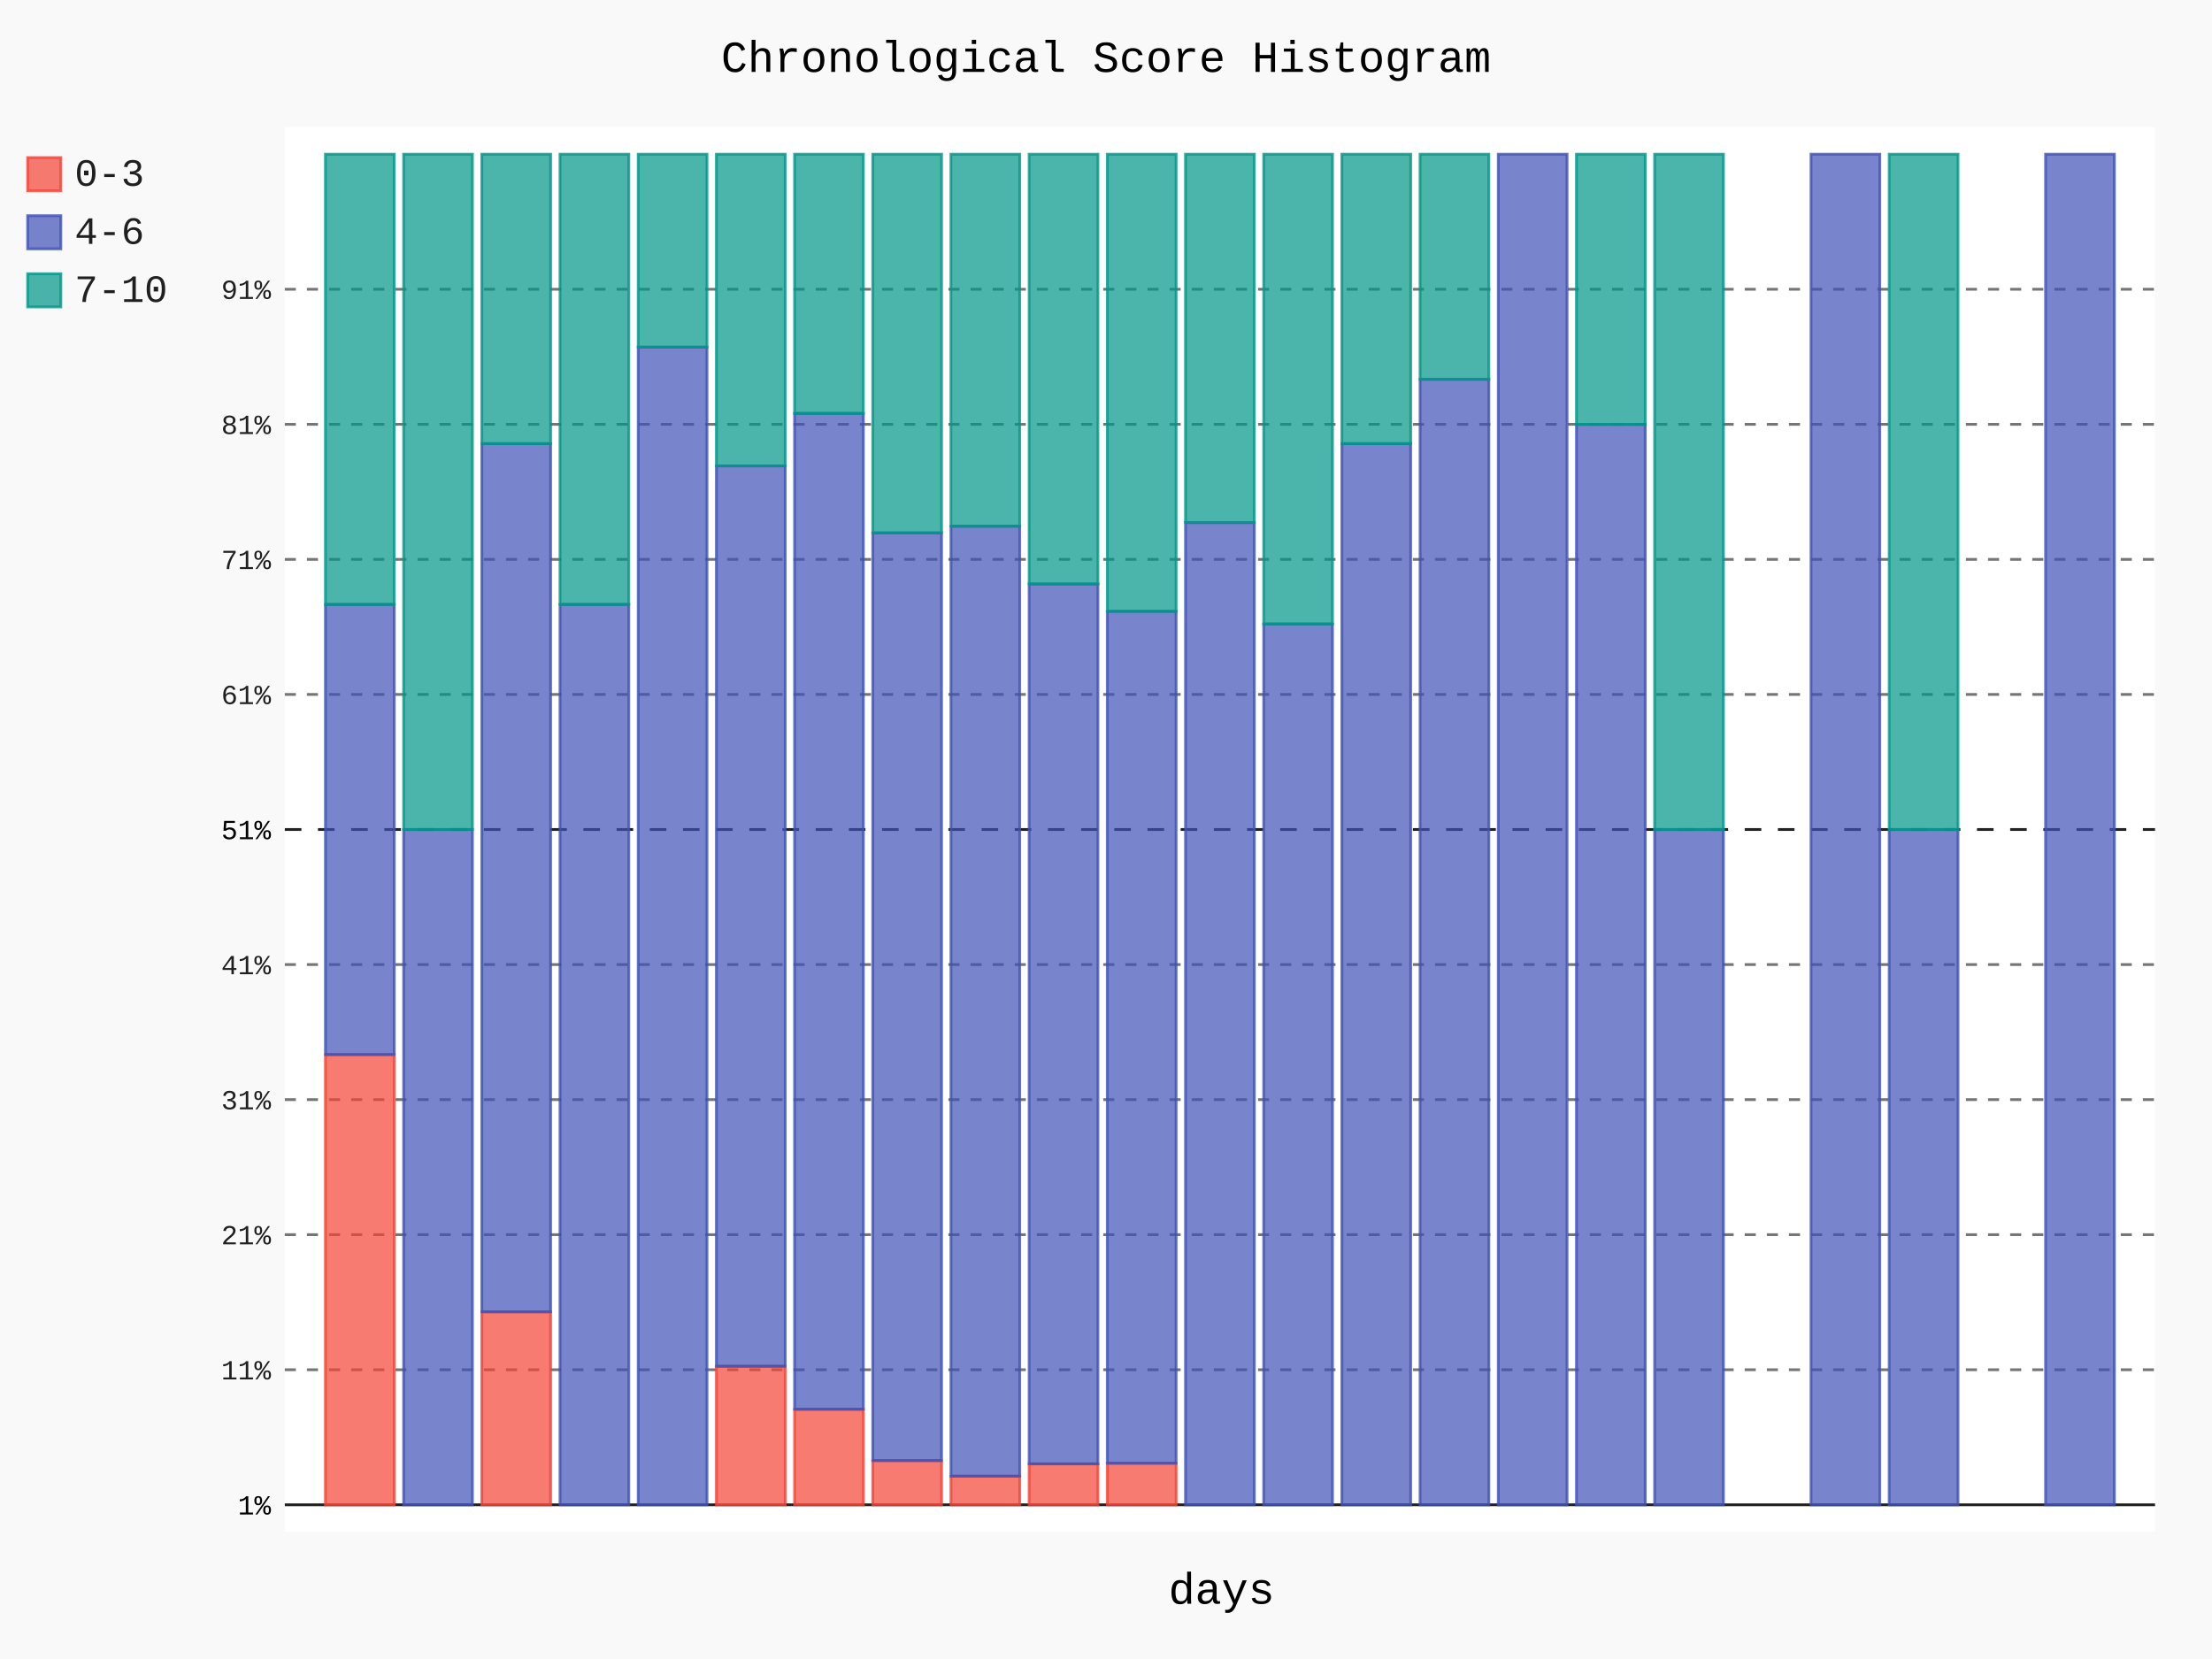
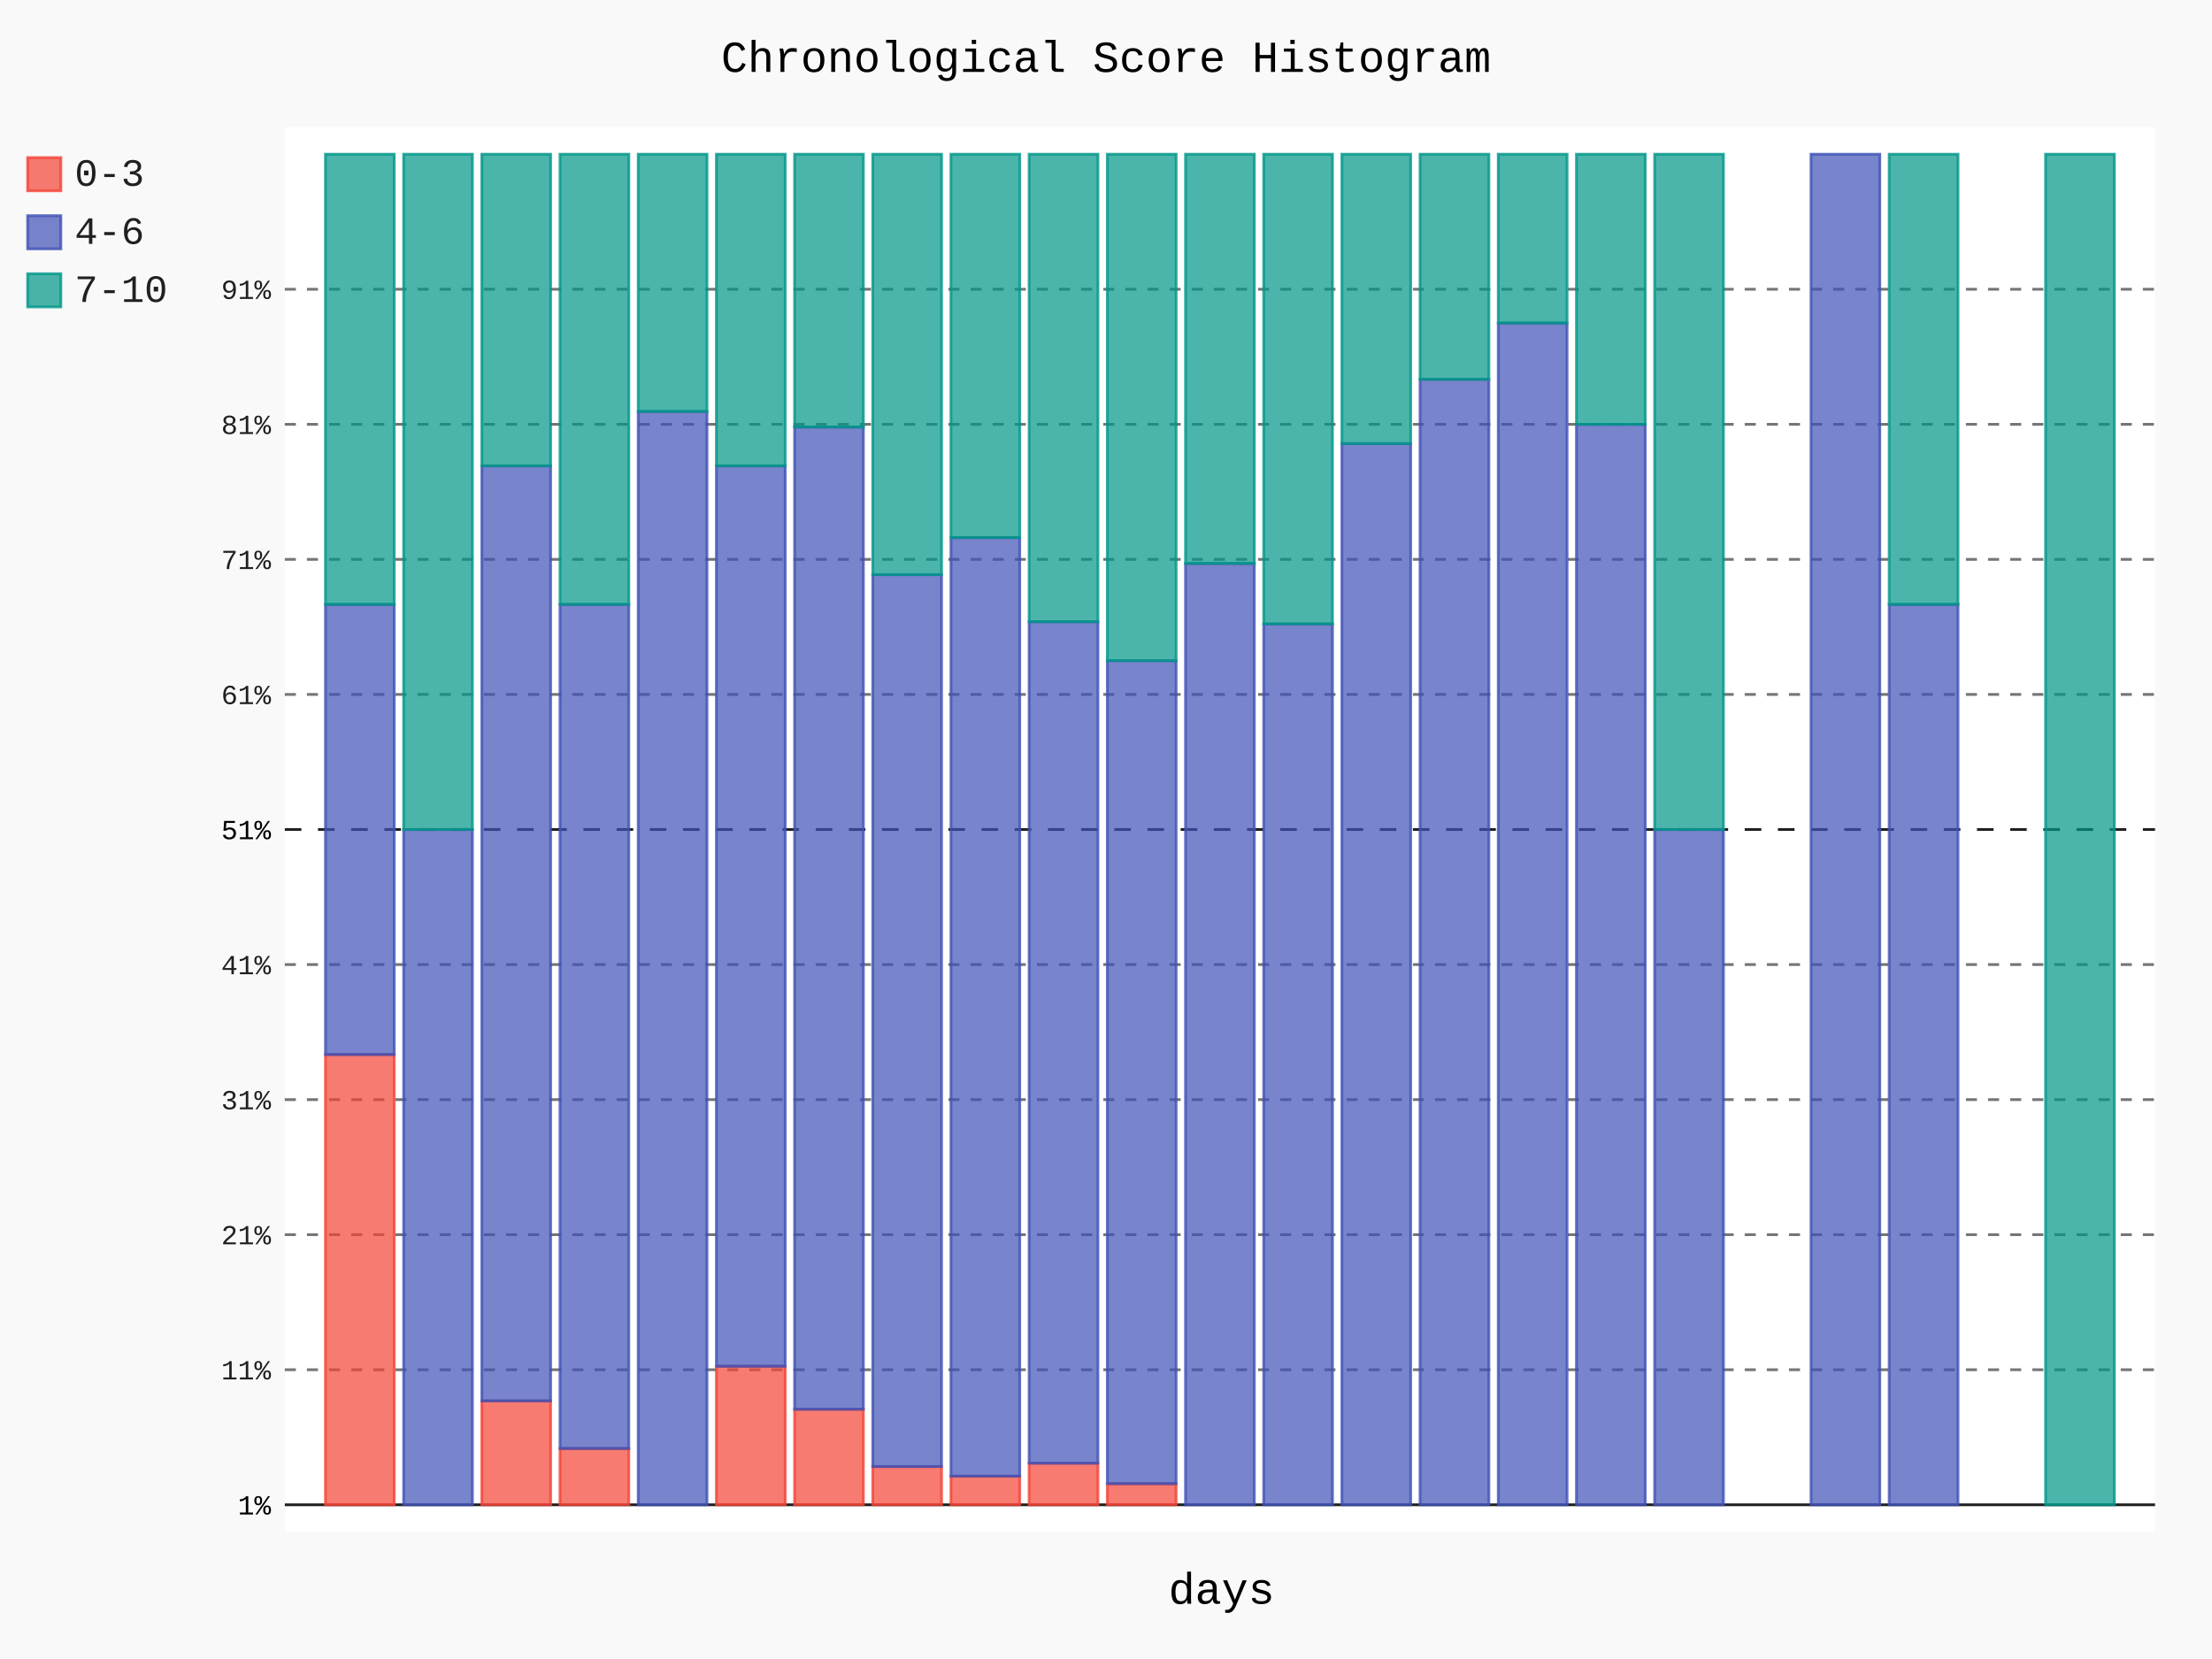
- <svg xmlns="http://www.w3.org/2000/svg" id="chart-a222d7a5-d486-48c3-9cf9-6c59c84529ef" class="pygal-chart" viewBox="0 0 800 600">
+ <svg xmlns="http://www.w3.org/2000/svg" id="chart-4b99d324-3265-4357-85ce-37436d51092c" class="pygal-chart" viewBox="0 0 800 600">
  <defs>
-     <style type="text/css">#chart-a222d7a5-d486-48c3-9cf9-6c59c84529ef{-webkit-user-select:none;-webkit-font-smoothing:antialiased;font-family:Consolas,"Liberation Mono",Menlo,Courier,monospace}#chart-a222d7a5-d486-48c3-9cf9-6c59c84529ef .title{font-family:Consolas,"Liberation Mono",Menlo,Courier,monospace;font-size:16px}#chart-a222d7a5-d486-48c3-9cf9-6c59c84529ef .legends .legend text{font-family:Consolas,"Liberation Mono",Menlo,Courier,monospace;font-size:14px}#chart-a222d7a5-d486-48c3-9cf9-6c59c84529ef .axis text{font-family:Consolas,"Liberation Mono",Menlo,Courier,monospace;font-size:10px}#chart-a222d7a5-d486-48c3-9cf9-6c59c84529ef .axis text.major{font-family:Consolas,"Liberation Mono",Menlo,Courier,monospace;font-size:10px}#chart-a222d7a5-d486-48c3-9cf9-6c59c84529ef .text-overlay text.value{font-family:Consolas,"Liberation Mono",Menlo,Courier,monospace;font-size:16px}#chart-a222d7a5-d486-48c3-9cf9-6c59c84529ef .text-overlay text.label{font-family:Consolas,"Liberation Mono",Menlo,Courier,monospace;font-size:10px}#chart-a222d7a5-d486-48c3-9cf9-6c59c84529ef .tooltip{font-family:Consolas,"Liberation Mono",Menlo,Courier,monospace;font-size:14px}#chart-a222d7a5-d486-48c3-9cf9-6c59c84529ef text.no_data{font-family:Consolas,"Liberation Mono",Menlo,Courier,monospace;font-size:64px}
- #chart-a222d7a5-d486-48c3-9cf9-6c59c84529ef{background-color:rgba(249,249,249,1)}#chart-a222d7a5-d486-48c3-9cf9-6c59c84529ef path,#chart-a222d7a5-d486-48c3-9cf9-6c59c84529ef line,#chart-a222d7a5-d486-48c3-9cf9-6c59c84529ef rect,#chart-a222d7a5-d486-48c3-9cf9-6c59c84529ef circle{-webkit-transition:150ms;-moz-transition:150ms;transition:150ms}#chart-a222d7a5-d486-48c3-9cf9-6c59c84529ef .graph &gt; .background{fill:rgba(249,249,249,1)}#chart-a222d7a5-d486-48c3-9cf9-6c59c84529ef .plot &gt; .background{fill:rgba(255,255,255,1)}#chart-a222d7a5-d486-48c3-9cf9-6c59c84529ef .graph{fill:rgba(0,0,0,.87)}#chart-a222d7a5-d486-48c3-9cf9-6c59c84529ef text.no_data{fill:rgba(0,0,0,1)}#chart-a222d7a5-d486-48c3-9cf9-6c59c84529ef .title{fill:rgba(0,0,0,1)}#chart-a222d7a5-d486-48c3-9cf9-6c59c84529ef .legends .legend text{fill:rgba(0,0,0,.87)}#chart-a222d7a5-d486-48c3-9cf9-6c59c84529ef .legends .legend:hover text{fill:rgba(0,0,0,1)}#chart-a222d7a5-d486-48c3-9cf9-6c59c84529ef .axis .line{stroke:rgba(0,0,0,1)}#chart-a222d7a5-d486-48c3-9cf9-6c59c84529ef .axis .guide.line{stroke:rgba(0,0,0,.54)}#chart-a222d7a5-d486-48c3-9cf9-6c59c84529ef .axis .major.line{stroke:rgba(0,0,0,.87)}#chart-a222d7a5-d486-48c3-9cf9-6c59c84529ef .axis text.major{fill:rgba(0,0,0,1)}#chart-a222d7a5-d486-48c3-9cf9-6c59c84529ef .axis.y .guides:hover .guide.line,#chart-a222d7a5-d486-48c3-9cf9-6c59c84529ef .line-graph .axis.x .guides:hover .guide.line,#chart-a222d7a5-d486-48c3-9cf9-6c59c84529ef .stackedline-graph .axis.x .guides:hover .guide.line,#chart-a222d7a5-d486-48c3-9cf9-6c59c84529ef .xy-graph .axis.x .guides:hover .guide.line{stroke:rgba(0,0,0,1)}#chart-a222d7a5-d486-48c3-9cf9-6c59c84529ef .axis .guides:hover text{fill:rgba(0,0,0,1)}#chart-a222d7a5-d486-48c3-9cf9-6c59c84529ef .reactive{fill-opacity:.7;stroke-opacity:.8}#chart-a222d7a5-d486-48c3-9cf9-6c59c84529ef .ci{stroke:rgba(0,0,0,.87)}#chart-a222d7a5-d486-48c3-9cf9-6c59c84529ef .reactive.active,#chart-a222d7a5-d486-48c3-9cf9-6c59c84529ef .active .reactive{fill-opacity:.8;stroke-opacity:.9;stroke-width:4}#chart-a222d7a5-d486-48c3-9cf9-6c59c84529ef .ci .reactive.active{stroke-width:1.5}#chart-a222d7a5-d486-48c3-9cf9-6c59c84529ef .series text{fill:rgba(0,0,0,1)}#chart-a222d7a5-d486-48c3-9cf9-6c59c84529ef .tooltip rect{fill:rgba(255,255,255,1);stroke:rgba(0,0,0,1);-webkit-transition:opacity 150ms;-moz-transition:opacity 150ms;transition:opacity 150ms}#chart-a222d7a5-d486-48c3-9cf9-6c59c84529ef .tooltip .label{fill:rgba(0,0,0,.87)}#chart-a222d7a5-d486-48c3-9cf9-6c59c84529ef .tooltip .label{fill:rgba(0,0,0,.87)}#chart-a222d7a5-d486-48c3-9cf9-6c59c84529ef .tooltip .legend{font-size:.8em;fill:rgba(0,0,0,.54)}#chart-a222d7a5-d486-48c3-9cf9-6c59c84529ef .tooltip .x_label{font-size:.6em;fill:rgba(0,0,0,1)}#chart-a222d7a5-d486-48c3-9cf9-6c59c84529ef .tooltip .xlink{font-size:.5em;text-decoration:underline}#chart-a222d7a5-d486-48c3-9cf9-6c59c84529ef .tooltip .value{font-size:1.5em}#chart-a222d7a5-d486-48c3-9cf9-6c59c84529ef .bound{font-size:.5em}#chart-a222d7a5-d486-48c3-9cf9-6c59c84529ef .max-value{font-size:.75em;fill:rgba(0,0,0,.54)}#chart-a222d7a5-d486-48c3-9cf9-6c59c84529ef .map-element{fill:rgba(255,255,255,1);stroke:rgba(0,0,0,.54) !important}#chart-a222d7a5-d486-48c3-9cf9-6c59c84529ef .map-element .reactive{fill-opacity:inherit;stroke-opacity:inherit}#chart-a222d7a5-d486-48c3-9cf9-6c59c84529ef .color-0,#chart-a222d7a5-d486-48c3-9cf9-6c59c84529ef .color-0 a:visited{stroke:#F44336;fill:#F44336}#chart-a222d7a5-d486-48c3-9cf9-6c59c84529ef .color-1,#chart-a222d7a5-d486-48c3-9cf9-6c59c84529ef .color-1 a:visited{stroke:#3F51B5;fill:#3F51B5}#chart-a222d7a5-d486-48c3-9cf9-6c59c84529ef .color-2,#chart-a222d7a5-d486-48c3-9cf9-6c59c84529ef .color-2 a:visited{stroke:#009688;fill:#009688}#chart-a222d7a5-d486-48c3-9cf9-6c59c84529ef .text-overlay .color-0 text{fill:black}#chart-a222d7a5-d486-48c3-9cf9-6c59c84529ef .text-overlay .color-1 text{fill:black}#chart-a222d7a5-d486-48c3-9cf9-6c59c84529ef .text-overlay .color-2 text{fill:black}
- #chart-a222d7a5-d486-48c3-9cf9-6c59c84529ef text.no_data{text-anchor:middle}#chart-a222d7a5-d486-48c3-9cf9-6c59c84529ef .guide.line{fill:none}#chart-a222d7a5-d486-48c3-9cf9-6c59c84529ef .centered{text-anchor:middle}#chart-a222d7a5-d486-48c3-9cf9-6c59c84529ef .title{text-anchor:middle}#chart-a222d7a5-d486-48c3-9cf9-6c59c84529ef .legends .legend text{fill-opacity:1}#chart-a222d7a5-d486-48c3-9cf9-6c59c84529ef .axis.x text{text-anchor:middle}#chart-a222d7a5-d486-48c3-9cf9-6c59c84529ef .axis.x:not(.web) text[transform]{text-anchor:start}#chart-a222d7a5-d486-48c3-9cf9-6c59c84529ef .axis.x:not(.web) text[transform].backwards{text-anchor:end}#chart-a222d7a5-d486-48c3-9cf9-6c59c84529ef .axis.y text{text-anchor:end}#chart-a222d7a5-d486-48c3-9cf9-6c59c84529ef .axis.y text[transform].backwards{text-anchor:start}#chart-a222d7a5-d486-48c3-9cf9-6c59c84529ef .axis.y2 text{text-anchor:start}#chart-a222d7a5-d486-48c3-9cf9-6c59c84529ef .axis.y2 text[transform].backwards{text-anchor:end}#chart-a222d7a5-d486-48c3-9cf9-6c59c84529ef .axis .guide.line{stroke-dasharray:4,4}#chart-a222d7a5-d486-48c3-9cf9-6c59c84529ef .axis .major.guide.line{stroke-dasharray:6,6}#chart-a222d7a5-d486-48c3-9cf9-6c59c84529ef .horizontal .axis.y .guide.line,#chart-a222d7a5-d486-48c3-9cf9-6c59c84529ef .horizontal .axis.y2 .guide.line,#chart-a222d7a5-d486-48c3-9cf9-6c59c84529ef .vertical .axis.x .guide.line{opacity:0}#chart-a222d7a5-d486-48c3-9cf9-6c59c84529ef .horizontal .axis.always_show .guide.line,#chart-a222d7a5-d486-48c3-9cf9-6c59c84529ef .vertical .axis.always_show .guide.line{opacity:1 !important}#chart-a222d7a5-d486-48c3-9cf9-6c59c84529ef .axis.y .guides:hover .guide.line,#chart-a222d7a5-d486-48c3-9cf9-6c59c84529ef .axis.y2 .guides:hover .guide.line,#chart-a222d7a5-d486-48c3-9cf9-6c59c84529ef .axis.x .guides:hover .guide.line{opacity:1}#chart-a222d7a5-d486-48c3-9cf9-6c59c84529ef .axis .guides:hover text{opacity:1}#chart-a222d7a5-d486-48c3-9cf9-6c59c84529ef .nofill{fill:none}#chart-a222d7a5-d486-48c3-9cf9-6c59c84529ef .subtle-fill{fill-opacity:.2}#chart-a222d7a5-d486-48c3-9cf9-6c59c84529ef .dot{stroke-width:1px;fill-opacity:1}#chart-a222d7a5-d486-48c3-9cf9-6c59c84529ef .dot.active{stroke-width:5px}#chart-a222d7a5-d486-48c3-9cf9-6c59c84529ef .dot.negative{fill:transparent}#chart-a222d7a5-d486-48c3-9cf9-6c59c84529ef text,#chart-a222d7a5-d486-48c3-9cf9-6c59c84529ef tspan{stroke:none !important}#chart-a222d7a5-d486-48c3-9cf9-6c59c84529ef .series text.active{opacity:1}#chart-a222d7a5-d486-48c3-9cf9-6c59c84529ef .tooltip rect{fill-opacity:.95;stroke-width:.5}#chart-a222d7a5-d486-48c3-9cf9-6c59c84529ef .tooltip text{fill-opacity:1}#chart-a222d7a5-d486-48c3-9cf9-6c59c84529ef .showable{visibility:hidden}#chart-a222d7a5-d486-48c3-9cf9-6c59c84529ef .showable.shown{visibility:visible}#chart-a222d7a5-d486-48c3-9cf9-6c59c84529ef .gauge-background{fill:rgba(229,229,229,1);stroke:none}#chart-a222d7a5-d486-48c3-9cf9-6c59c84529ef .bg-lines{stroke:rgba(249,249,249,1);stroke-width:2px}</style>
+     <style type="text/css">#chart-4b99d324-3265-4357-85ce-37436d51092c{-webkit-user-select:none;-webkit-font-smoothing:antialiased;font-family:Consolas,"Liberation Mono",Menlo,Courier,monospace}#chart-4b99d324-3265-4357-85ce-37436d51092c .title{font-family:Consolas,"Liberation Mono",Menlo,Courier,monospace;font-size:16px}#chart-4b99d324-3265-4357-85ce-37436d51092c .legends .legend text{font-family:Consolas,"Liberation Mono",Menlo,Courier,monospace;font-size:14px}#chart-4b99d324-3265-4357-85ce-37436d51092c .axis text{font-family:Consolas,"Liberation Mono",Menlo,Courier,monospace;font-size:10px}#chart-4b99d324-3265-4357-85ce-37436d51092c .axis text.major{font-family:Consolas,"Liberation Mono",Menlo,Courier,monospace;font-size:10px}#chart-4b99d324-3265-4357-85ce-37436d51092c .text-overlay text.value{font-family:Consolas,"Liberation Mono",Menlo,Courier,monospace;font-size:16px}#chart-4b99d324-3265-4357-85ce-37436d51092c .text-overlay text.label{font-family:Consolas,"Liberation Mono",Menlo,Courier,monospace;font-size:10px}#chart-4b99d324-3265-4357-85ce-37436d51092c .tooltip{font-family:Consolas,"Liberation Mono",Menlo,Courier,monospace;font-size:14px}#chart-4b99d324-3265-4357-85ce-37436d51092c text.no_data{font-family:Consolas,"Liberation Mono",Menlo,Courier,monospace;font-size:64px}
+ #chart-4b99d324-3265-4357-85ce-37436d51092c{background-color:rgba(249,249,249,1)}#chart-4b99d324-3265-4357-85ce-37436d51092c path,#chart-4b99d324-3265-4357-85ce-37436d51092c line,#chart-4b99d324-3265-4357-85ce-37436d51092c rect,#chart-4b99d324-3265-4357-85ce-37436d51092c circle{-webkit-transition:150ms;-moz-transition:150ms;transition:150ms}#chart-4b99d324-3265-4357-85ce-37436d51092c .graph &gt; .background{fill:rgba(249,249,249,1)}#chart-4b99d324-3265-4357-85ce-37436d51092c .plot &gt; .background{fill:rgba(255,255,255,1)}#chart-4b99d324-3265-4357-85ce-37436d51092c .graph{fill:rgba(0,0,0,.87)}#chart-4b99d324-3265-4357-85ce-37436d51092c text.no_data{fill:rgba(0,0,0,1)}#chart-4b99d324-3265-4357-85ce-37436d51092c .title{fill:rgba(0,0,0,1)}#chart-4b99d324-3265-4357-85ce-37436d51092c .legends .legend text{fill:rgba(0,0,0,.87)}#chart-4b99d324-3265-4357-85ce-37436d51092c .legends .legend:hover text{fill:rgba(0,0,0,1)}#chart-4b99d324-3265-4357-85ce-37436d51092c .axis .line{stroke:rgba(0,0,0,1)}#chart-4b99d324-3265-4357-85ce-37436d51092c .axis .guide.line{stroke:rgba(0,0,0,.54)}#chart-4b99d324-3265-4357-85ce-37436d51092c .axis .major.line{stroke:rgba(0,0,0,.87)}#chart-4b99d324-3265-4357-85ce-37436d51092c .axis text.major{fill:rgba(0,0,0,1)}#chart-4b99d324-3265-4357-85ce-37436d51092c .axis.y .guides:hover .guide.line,#chart-4b99d324-3265-4357-85ce-37436d51092c .line-graph .axis.x .guides:hover .guide.line,#chart-4b99d324-3265-4357-85ce-37436d51092c .stackedline-graph .axis.x .guides:hover .guide.line,#chart-4b99d324-3265-4357-85ce-37436d51092c .xy-graph .axis.x .guides:hover .guide.line{stroke:rgba(0,0,0,1)}#chart-4b99d324-3265-4357-85ce-37436d51092c .axis .guides:hover text{fill:rgba(0,0,0,1)}#chart-4b99d324-3265-4357-85ce-37436d51092c .reactive{fill-opacity:.7;stroke-opacity:.8}#chart-4b99d324-3265-4357-85ce-37436d51092c .ci{stroke:rgba(0,0,0,.87)}#chart-4b99d324-3265-4357-85ce-37436d51092c .reactive.active,#chart-4b99d324-3265-4357-85ce-37436d51092c .active .reactive{fill-opacity:.8;stroke-opacity:.9;stroke-width:4}#chart-4b99d324-3265-4357-85ce-37436d51092c .ci .reactive.active{stroke-width:1.5}#chart-4b99d324-3265-4357-85ce-37436d51092c .series text{fill:rgba(0,0,0,1)}#chart-4b99d324-3265-4357-85ce-37436d51092c .tooltip rect{fill:rgba(255,255,255,1);stroke:rgba(0,0,0,1);-webkit-transition:opacity 150ms;-moz-transition:opacity 150ms;transition:opacity 150ms}#chart-4b99d324-3265-4357-85ce-37436d51092c .tooltip .label{fill:rgba(0,0,0,.87)}#chart-4b99d324-3265-4357-85ce-37436d51092c .tooltip .label{fill:rgba(0,0,0,.87)}#chart-4b99d324-3265-4357-85ce-37436d51092c .tooltip .legend{font-size:.8em;fill:rgba(0,0,0,.54)}#chart-4b99d324-3265-4357-85ce-37436d51092c .tooltip .x_label{font-size:.6em;fill:rgba(0,0,0,1)}#chart-4b99d324-3265-4357-85ce-37436d51092c .tooltip .xlink{font-size:.5em;text-decoration:underline}#chart-4b99d324-3265-4357-85ce-37436d51092c .tooltip .value{font-size:1.5em}#chart-4b99d324-3265-4357-85ce-37436d51092c .bound{font-size:.5em}#chart-4b99d324-3265-4357-85ce-37436d51092c .max-value{font-size:.75em;fill:rgba(0,0,0,.54)}#chart-4b99d324-3265-4357-85ce-37436d51092c .map-element{fill:rgba(255,255,255,1);stroke:rgba(0,0,0,.54) !important}#chart-4b99d324-3265-4357-85ce-37436d51092c .map-element .reactive{fill-opacity:inherit;stroke-opacity:inherit}#chart-4b99d324-3265-4357-85ce-37436d51092c .color-0,#chart-4b99d324-3265-4357-85ce-37436d51092c .color-0 a:visited{stroke:#F44336;fill:#F44336}#chart-4b99d324-3265-4357-85ce-37436d51092c .color-1,#chart-4b99d324-3265-4357-85ce-37436d51092c .color-1 a:visited{stroke:#3F51B5;fill:#3F51B5}#chart-4b99d324-3265-4357-85ce-37436d51092c .color-2,#chart-4b99d324-3265-4357-85ce-37436d51092c .color-2 a:visited{stroke:#009688;fill:#009688}#chart-4b99d324-3265-4357-85ce-37436d51092c .text-overlay .color-0 text{fill:black}#chart-4b99d324-3265-4357-85ce-37436d51092c .text-overlay .color-1 text{fill:black}#chart-4b99d324-3265-4357-85ce-37436d51092c .text-overlay .color-2 text{fill:black}
+ #chart-4b99d324-3265-4357-85ce-37436d51092c text.no_data{text-anchor:middle}#chart-4b99d324-3265-4357-85ce-37436d51092c .guide.line{fill:none}#chart-4b99d324-3265-4357-85ce-37436d51092c .centered{text-anchor:middle}#chart-4b99d324-3265-4357-85ce-37436d51092c .title{text-anchor:middle}#chart-4b99d324-3265-4357-85ce-37436d51092c .legends .legend text{fill-opacity:1}#chart-4b99d324-3265-4357-85ce-37436d51092c .axis.x text{text-anchor:middle}#chart-4b99d324-3265-4357-85ce-37436d51092c .axis.x:not(.web) text[transform]{text-anchor:start}#chart-4b99d324-3265-4357-85ce-37436d51092c .axis.x:not(.web) text[transform].backwards{text-anchor:end}#chart-4b99d324-3265-4357-85ce-37436d51092c .axis.y text{text-anchor:end}#chart-4b99d324-3265-4357-85ce-37436d51092c .axis.y text[transform].backwards{text-anchor:start}#chart-4b99d324-3265-4357-85ce-37436d51092c .axis.y2 text{text-anchor:start}#chart-4b99d324-3265-4357-85ce-37436d51092c .axis.y2 text[transform].backwards{text-anchor:end}#chart-4b99d324-3265-4357-85ce-37436d51092c .axis .guide.line{stroke-dasharray:4,4}#chart-4b99d324-3265-4357-85ce-37436d51092c .axis .major.guide.line{stroke-dasharray:6,6}#chart-4b99d324-3265-4357-85ce-37436d51092c .horizontal .axis.y .guide.line,#chart-4b99d324-3265-4357-85ce-37436d51092c .horizontal .axis.y2 .guide.line,#chart-4b99d324-3265-4357-85ce-37436d51092c .vertical .axis.x .guide.line{opacity:0}#chart-4b99d324-3265-4357-85ce-37436d51092c .horizontal .axis.always_show .guide.line,#chart-4b99d324-3265-4357-85ce-37436d51092c .vertical .axis.always_show .guide.line{opacity:1 !important}#chart-4b99d324-3265-4357-85ce-37436d51092c .axis.y .guides:hover .guide.line,#chart-4b99d324-3265-4357-85ce-37436d51092c .axis.y2 .guides:hover .guide.line,#chart-4b99d324-3265-4357-85ce-37436d51092c .axis.x .guides:hover .guide.line{opacity:1}#chart-4b99d324-3265-4357-85ce-37436d51092c .axis .guides:hover text{opacity:1}#chart-4b99d324-3265-4357-85ce-37436d51092c .nofill{fill:none}#chart-4b99d324-3265-4357-85ce-37436d51092c .subtle-fill{fill-opacity:.2}#chart-4b99d324-3265-4357-85ce-37436d51092c .dot{stroke-width:1px;fill-opacity:1}#chart-4b99d324-3265-4357-85ce-37436d51092c .dot.active{stroke-width:5px}#chart-4b99d324-3265-4357-85ce-37436d51092c .dot.negative{fill:transparent}#chart-4b99d324-3265-4357-85ce-37436d51092c text,#chart-4b99d324-3265-4357-85ce-37436d51092c tspan{stroke:none !important}#chart-4b99d324-3265-4357-85ce-37436d51092c .series text.active{opacity:1}#chart-4b99d324-3265-4357-85ce-37436d51092c .tooltip rect{fill-opacity:.95;stroke-width:.5}#chart-4b99d324-3265-4357-85ce-37436d51092c .tooltip text{fill-opacity:1}#chart-4b99d324-3265-4357-85ce-37436d51092c .showable{visibility:hidden}#chart-4b99d324-3265-4357-85ce-37436d51092c .showable.shown{visibility:visible}#chart-4b99d324-3265-4357-85ce-37436d51092c .gauge-background{fill:rgba(229,229,229,1);stroke:none}#chart-4b99d324-3265-4357-85ce-37436d51092c .bg-lines{stroke:rgba(249,249,249,1);stroke-width:2px}</style>
  </defs>
  <g class="graph stackedbar-graph vertical">
    <rect class="background" height="600" width="800" x="0" y="0" />
    <g class="plot" transform="translate(103, 46)">
      <rect class="background" height="508" width="676.4" x="0" y="0" />
      <g class="axis y always_show">
        <g class="guides">
          <path class="major line" d="M0 498.231 h676.4" />
          <text class="major" x="-5" y="501.731">1%</text>
        </g>
        <g class="guides">
          <path class="guide line" d="M0 449.385 h676.4" />
          <text class="" x="-5" y="452.885">11%</text>
        </g>
        <g class="guides">
          <path class="guide line" d="M0 400.538 h676.4" />
          <text class="" x="-5" y="404.038">21%</text>
        </g>
        <g class="guides">
          <path class="guide line" d="M0 351.692 h676.4" />
          <text class="" x="-5" y="355.192">31%</text>
        </g>
        <g class="guides">
          <path class="guide line" d="M0 302.846 h676.4" />
          <text class="" x="-5" y="306.346">41%</text>
        </g>
        <g class="guides">
          <path class="major guide line" d="M0 254 h676.4" />
          <text class="major" x="-5" y="257.5">51%</text>
        </g>
        <g class="guides">
          <path class="guide line" d="M0 205.154 h676.4" />
          <text class="" x="-5" y="208.654">61%</text>
        </g>
        <g class="guides">
          <path class="guide line" d="M0 156.308 h676.4" />
          <text class="" x="-5" y="159.808">71%</text>
        </g>
        <g class="guides">
          <path class="guide line" d="M0 107.462 h676.4" />
          <text class="" x="-5" y="110.962">81%</text>
        </g>
        <g class="guides">
          <path class="guide line" d="M0 58.615 h676.4" />
          <text class="" x="-5" y="62.115">91%</text>
        </g>
      </g>
      <g class="series serie-0 color-0">
        <g class="bars">
          <g class="bar">
            <rect class="rect reactive tooltip-trigger" height="162.82" rx="0" ry="0" width="24.884" x="14.704" y="335.41" />
          </g>
          <g class="bar">
            <rect class="rect reactive tooltip-trigger" height="0.0" rx="0" ry="0" width="24.884" x="42.982" y="498.231" />
          </g>
          <g class="bar">
-             <rect class="rect reactive tooltip-trigger" height="69.78" rx="0" ry="0" width="24.884" x="71.26" y="428.451" />
-           </g>
-           <g class="bar">
-             <rect class="rect reactive tooltip-trigger" height="0.0" rx="0" ry="0" width="24.884" x="99.537" y="498.231" />
+             <rect class="rect reactive tooltip-trigger" height="37.574" rx="0" ry="0" width="24.884" x="71.26" y="460.657" />
+           </g>
+           <g class="bar">
+             <rect class="rect reactive tooltip-trigger" height="20.353" rx="0" ry="0" width="24.884" x="99.537" y="477.878" />
          </g>
          <g class="bar">
            <rect class="rect reactive tooltip-trigger" height="0.0" rx="0" ry="0" width="24.884" x="127.815" y="498.231" />
          </g>
          <g class="bar">
            <rect class="rect reactive tooltip-trigger" height="50.099" rx="0" ry="0" width="24.884" x="156.092" y="448.132" />
          </g>
          <g class="bar">
            <rect class="rect reactive tooltip-trigger" height="34.538" rx="0" ry="0" width="24.884" x="184.37" y="463.693" />
          </g>
          <g class="bar">
-             <rect class="rect reactive tooltip-trigger" height="15.978" rx="0" ry="0" width="24.884" x="212.647" y="482.253" />
+             <rect class="rect reactive tooltip-trigger" height="13.824" rx="0" ry="0" width="24.884" x="212.647" y="484.406" />
          </g>
          <g class="bar">
            <rect class="rect reactive tooltip-trigger" height="10.349" rx="0" ry="0" width="24.884" x="240.925" y="487.882" />
          </g>
          <g class="bar">
-             <rect class="rect reactive tooltip-trigger" height="14.802" rx="0" ry="0" width="24.884" x="269.203" y="483.429" />
-           </g>
-           <g class="bar">
-             <rect class="rect reactive tooltip-trigger" height="15.03" rx="0" ry="0" width="24.884" x="297.48" y="483.201" />
+             <rect class="rect reactive tooltip-trigger" height="15.03" rx="0" ry="0" width="24.884" x="269.203" y="483.201" />
+           </g>
+           <g class="bar">
+             <rect class="rect reactive tooltip-trigger" height="7.632" rx="0" ry="0" width="24.884" x="297.48" y="490.599" />
          </g>
          <g class="bar">
            <rect class="rect reactive tooltip-trigger" height="0.0" rx="0" ry="0" width="24.884" x="325.758" y="498.231" />
          </g>
          <g class="bar">
            <rect class="rect reactive tooltip-trigger" height="0.0" rx="0" ry="0" width="24.884" x="354.035" y="498.231" />
          </g>
          <g class="bar">
            <rect class="rect reactive tooltip-trigger" height="0.0" rx="0" ry="0" width="24.884" x="382.313" y="498.231" />
          </g>
          <g class="bar">
            <rect class="rect reactive tooltip-trigger" height="0.0" rx="0" ry="0" width="24.884" x="410.591" y="498.231" />
          </g>
          <g class="bar">
            <rect class="rect reactive tooltip-trigger" height="0.0" rx="0" ry="0" width="24.884" x="438.868" y="498.231" />
          </g>
          <g class="bar">
            <rect class="rect reactive tooltip-trigger" height="0.0" rx="0" ry="0" width="24.884" x="467.146" y="498.231" />
          </g>
          <g class="bar">
            <rect class="rect reactive tooltip-trigger" height="0.0" rx="0" ry="0" width="24.884" x="495.423" y="498.231" />
          </g>
          <g class="bar">
            <rect class="rect reactive tooltip-trigger" height="0.0" rx="0" ry="0" width="24.884" x="523.701" y="498.231" />
          </g>
          <g class="bar">
            <rect class="rect reactive tooltip-trigger" height="0.0" rx="0" ry="0" width="24.884" x="551.979" y="498.231" />
          </g>
          <g class="bar">
            <rect class="rect reactive tooltip-trigger" height="0.0" rx="0" ry="0" width="24.884" x="580.256" y="498.231" />
          </g>
          <g class="bar">
            <rect class="rect reactive tooltip-trigger" height="0.0" rx="0" ry="0" width="24.884" x="608.534" y="498.231" />
          </g>
          <g class="bar">
            <rect class="rect reactive tooltip-trigger" height="0.0" rx="0" ry="0" width="24.884" x="636.811" y="498.231" />
          </g>
        </g>
      </g>
      <g class="series serie-1 color-1">
        <g class="bars">
          <g class="bar">
            <rect class="rect reactive tooltip-trigger" height="162.82" rx="0" ry="0" width="24.884" x="14.704" y="172.59" />
          </g>
          <g class="bar">
            <rect class="rect reactive tooltip-trigger" height="244.231" rx="0" ry="0" width="24.884" x="42.982" y="254" />
          </g>
          <g class="bar">
-             <rect class="rect reactive tooltip-trigger" height="314.011" rx="0" ry="0" width="24.884" x="71.26" y="114.44" />
-           </g>
-           <g class="bar">
-             <rect class="rect reactive tooltip-trigger" height="325.641" rx="0" ry="0" width="24.884" x="99.537" y="172.59" />
-           </g>
-           <g class="bar">
-             <rect class="rect reactive tooltip-trigger" height="418.681" rx="0" ry="0" width="24.884" x="127.815" y="79.549" />
+             <rect class="rect reactive tooltip-trigger" height="338.166" rx="0" ry="0" width="24.884" x="71.26" y="122.491" />
+           </g>
+           <g class="bar">
+             <rect class="rect reactive tooltip-trigger" height="305.288" rx="0" ry="0" width="24.884" x="99.537" y="172.59" />
+           </g>
+           <g class="bar">
+             <rect class="rect reactive tooltip-trigger" height="395.421" rx="0" ry="0" width="24.884" x="127.815" y="102.81" />
          </g>
          <g class="bar">
            <rect class="rect reactive tooltip-trigger" height="325.641" rx="0" ry="0" width="24.884" x="156.092" y="122.491" />
          </g>
          <g class="bar">
-             <rect class="rect reactive tooltip-trigger" height="360.179" rx="0" ry="0" width="24.884" x="184.37" y="103.514" />
-           </g>
-           <g class="bar">
-             <rect class="rect reactive tooltip-trigger" height="335.532" rx="0" ry="0" width="24.884" x="212.647" y="146.721" />
-           </g>
-           <g class="bar">
-             <rect class="rect reactive tooltip-trigger" height="343.579" rx="0" ry="0" width="24.884" x="240.925" y="144.303" />
-           </g>
-           <g class="bar">
-             <rect class="rect reactive tooltip-trigger" height="318.24" rx="0" ry="0" width="24.884" x="269.203" y="165.189" />
-           </g>
-           <g class="bar">
-             <rect class="rect reactive tooltip-trigger" height="308.107" rx="0" ry="0" width="24.884" x="297.48" y="175.095" />
-           </g>
-           <g class="bar">
-             <rect class="rect reactive tooltip-trigger" height="355.245" rx="0" ry="0" width="24.884" x="325.758" y="142.986" />
+             <rect class="rect reactive tooltip-trigger" height="355.245" rx="0" ry="0" width="24.884" x="184.37" y="108.448" />
+           </g>
+           <g class="bar">
+             <rect class="rect reactive tooltip-trigger" height="322.569" rx="0" ry="0" width="24.884" x="212.647" y="161.837" />
+           </g>
+           <g class="bar">
+             <rect class="rect reactive tooltip-trigger" height="339.439" rx="0" ry="0" width="24.884" x="240.925" y="148.443" />
+           </g>
+           <g class="bar">
+             <rect class="rect reactive tooltip-trigger" height="304.349" rx="0" ry="0" width="24.884" x="269.203" y="178.852" />
+           </g>
+           <g class="bar">
+             <rect class="rect reactive tooltip-trigger" height="297.656" rx="0" ry="0" width="24.884" x="297.48" y="192.942" />
+           </g>
+           <g class="bar">
+             <rect class="rect reactive tooltip-trigger" height="340.443" rx="0" ry="0" width="24.884" x="325.758" y="157.788" />
          </g>
          <g class="bar">
            <rect class="rect reactive tooltip-trigger" height="318.562" rx="0" ry="0" width="24.884" x="354.035" y="179.669" />
          </g>
          <g class="bar">
            <rect class="rect reactive tooltip-trigger" height="383.791" rx="0" ry="0" width="24.884" x="382.313" y="114.44" />
          </g>
          <g class="bar">
            <rect class="rect reactive tooltip-trigger" height="407.051" rx="0" ry="0" width="24.884" x="410.591" y="91.18" />
          </g>
          <g class="bar">
-             <rect class="rect reactive tooltip-trigger" height="488.461" rx="0" ry="0" width="24.884" x="438.868" y="9.769" />
+             <rect class="rect reactive tooltip-trigger" height="427.404" rx="0" ry="0" width="24.884" x="438.868" y="70.827" />
          </g>
          <g class="bar">
            <rect class="rect reactive tooltip-trigger" height="390.769" rx="0" ry="0" width="24.884" x="467.146" y="107.462" />
          </g>
          <g class="bar">
            <rect class="rect reactive tooltip-trigger" height="244.231" rx="0" ry="0" width="24.884" x="495.423" y="254" />
          </g>
          <g class="bar">
            <rect class="rect reactive tooltip-trigger" height="0.0" rx="0" ry="0" width="24.884" x="523.701" y="498.231" />
          </g>
          <g class="bar">
-             <rect class="rect reactive tooltip-trigger" height="488.461" rx="0" ry="0" width="24.884" x="551.979" y="9.77" />
-           </g>
-           <g class="bar">
-             <rect class="rect reactive tooltip-trigger" height="244.231" rx="0" ry="0" width="24.884" x="580.256" y="254" />
+             <rect class="rect reactive tooltip-trigger" height="488.461" rx="0" ry="0" width="24.884" x="551.979" y="9.769" />
+           </g>
+           <g class="bar">
+             <rect class="rect reactive tooltip-trigger" height="325.641" rx="0" ry="0" width="24.884" x="580.256" y="172.59" />
          </g>
          <g class="bar">
            <rect class="rect reactive tooltip-trigger" height="0.0" rx="0" ry="0" width="24.884" x="608.534" y="498.231" />
          </g>
          <g class="bar">
-             <rect class="rect reactive tooltip-trigger" height="488.461" rx="0" ry="0" width="24.884" x="636.811" y="9.77" />
+             <rect class="rect reactive tooltip-trigger" height="0.0" rx="0" ry="0" width="24.884" x="636.811" y="498.231" />
          </g>
        </g>
      </g>
      <g class="series serie-2 color-2">
        <g class="bars">
          <g class="bar">
            <rect class="rect reactive tooltip-trigger" height="162.82" rx="0" ry="0" width="24.884" x="14.704" y="9.769" />
          </g>
          <g class="bar">
            <rect class="rect reactive tooltip-trigger" height="244.231" rx="0" ry="0" width="24.884" x="42.982" y="9.769" />
          </g>
          <g class="bar">
-             <rect class="rect reactive tooltip-trigger" height="104.67" rx="0" ry="0" width="24.884" x="71.26" y="9.769" />
+             <rect class="rect reactive tooltip-trigger" height="112.722" rx="0" ry="0" width="24.884" x="71.26" y="9.769" />
          </g>
          <g class="bar">
            <rect class="rect reactive tooltip-trigger" height="162.821" rx="0" ry="0" width="24.884" x="99.537" y="9.769" />
          </g>
          <g class="bar">
-             <rect class="rect reactive tooltip-trigger" height="69.78" rx="0" ry="0" width="24.884" x="127.815" y="9.769" />
+             <rect class="rect reactive tooltip-trigger" height="93.04" rx="0" ry="0" width="24.884" x="127.815" y="9.769" />
          </g>
          <g class="bar">
            <rect class="rect reactive tooltip-trigger" height="112.722" rx="0" ry="0" width="24.884" x="156.092" y="9.769" />
          </g>
          <g class="bar">
-             <rect class="rect reactive tooltip-trigger" height="93.745" rx="0" ry="0" width="24.884" x="184.37" y="9.769" />
-           </g>
-           <g class="bar">
-             <rect class="rect reactive tooltip-trigger" height="136.952" rx="0" ry="0" width="24.884" x="212.647" y="9.769" />
-           </g>
-           <g class="bar">
-             <rect class="rect reactive tooltip-trigger" height="134.534" rx="0" ry="0" width="24.884" x="240.925" y="9.769" />
-           </g>
-           <g class="bar">
-             <rect class="rect reactive tooltip-trigger" height="155.42" rx="0" ry="0" width="24.884" x="269.203" y="9.769" />
-           </g>
-           <g class="bar">
-             <rect class="rect reactive tooltip-trigger" height="165.325" rx="0" ry="0" width="24.884" x="297.48" y="9.769" />
-           </g>
-           <g class="bar">
-             <rect class="rect reactive tooltip-trigger" height="133.217" rx="0" ry="0" width="24.884" x="325.758" y="9.769" />
+             <rect class="rect reactive tooltip-trigger" height="98.679" rx="0" ry="0" width="24.884" x="184.37" y="9.769" />
+           </g>
+           <g class="bar">
+             <rect class="rect reactive tooltip-trigger" height="152.068" rx="0" ry="0" width="24.884" x="212.647" y="9.769" />
+           </g>
+           <g class="bar">
+             <rect class="rect reactive tooltip-trigger" height="138.673" rx="0" ry="0" width="24.884" x="240.925" y="9.769" />
+           </g>
+           <g class="bar">
+             <rect class="rect reactive tooltip-trigger" height="169.083" rx="0" ry="0" width="24.884" x="269.203" y="9.769" />
+           </g>
+           <g class="bar">
+             <rect class="rect reactive tooltip-trigger" height="183.173" rx="0" ry="0" width="24.884" x="297.48" y="9.769" />
+           </g>
+           <g class="bar">
+             <rect class="rect reactive tooltip-trigger" height="148.019" rx="0" ry="0" width="24.884" x="325.758" y="9.769" />
          </g>
          <g class="bar">
            <rect class="rect reactive tooltip-trigger" height="169.9" rx="0" ry="0" width="24.884" x="354.035" y="9.769" />
          </g>
          <g class="bar">
            <rect class="rect reactive tooltip-trigger" height="104.67" rx="0" ry="0" width="24.884" x="382.313" y="9.769" />
          </g>
          <g class="bar">
            <rect class="rect reactive tooltip-trigger" height="81.41" rx="0" ry="0" width="24.884" x="410.591" y="9.769" />
          </g>
          <g class="bar">
-             <rect class="rect reactive tooltip-trigger" height="0.0" rx="0" ry="0" width="24.884" x="438.868" y="9.769" />
+             <rect class="rect reactive tooltip-trigger" height="61.058" rx="0" ry="0" width="24.884" x="438.868" y="9.769" />
          </g>
          <g class="bar">
            <rect class="rect reactive tooltip-trigger" height="97.692" rx="0" ry="0" width="24.884" x="467.146" y="9.769" />
          </g>
          <g class="bar">
            <rect class="rect reactive tooltip-trigger" height="244.231" rx="0" ry="0" width="24.884" x="495.423" y="9.769" />
          </g>
          <g class="bar">
            <rect class="rect reactive tooltip-trigger" height="0.0" rx="0" ry="0" width="24.884" x="523.701" y="498.231" />
          </g>
          <g class="bar">
-             <rect class="rect reactive tooltip-trigger" height="0.0" rx="0" ry="0" width="24.884" x="551.979" y="9.77" />
-           </g>
-           <g class="bar">
-             <rect class="rect reactive tooltip-trigger" height="244.231" rx="0" ry="0" width="24.884" x="580.256" y="9.769" />
+             <rect class="rect reactive tooltip-trigger" height="0.0" rx="0" ry="0" width="24.884" x="551.979" y="9.769" />
+           </g>
+           <g class="bar">
+             <rect class="rect reactive tooltip-trigger" height="162.82" rx="0" ry="0" width="24.884" x="580.256" y="9.769" />
          </g>
          <g class="bar">
            <rect class="rect reactive tooltip-trigger" height="0.0" rx="0" ry="0" width="24.884" x="608.534" y="498.231" />
          </g>
          <g class="bar">
-             <rect class="rect reactive tooltip-trigger" height="0.0" rx="0" ry="0" width="24.884" x="636.811" y="9.77" />
+             <rect class="rect reactive tooltip-trigger" height="488.461" rx="0" ry="0" width="24.884" x="636.811" y="9.77" />
          </g>
        </g>
      </g>
    </g>
    <g class="titles">
      <text class="title plot_title" x="400.0" y="26">Chronological Score Histogram</text>
      <text class="title" x="441.8" y="580">days</text>
    </g>
    <g class="plot overlay" transform="translate(103, 46)">
      <g class="series serie-0 color-0" />
      <g class="series serie-1 color-1" />
      <g class="series serie-2 color-2" />
    </g>
    <g class="plot text-overlay" transform="translate(103, 46)">
      <g class="series serie-0 color-0" />
      <g class="series serie-1 color-1" />
      <g class="series serie-2 color-2" />
    </g>
    <g class="plot tooltip-overlay" transform="translate(103, 46)">
      <g class="tooltip" style="opacity: 0" transform="translate(0 0)">
        <rect class="tooltip-box" height="0" rx="0" ry="0" width="0" />
        <g class="text" />
      </g>
    </g>
    <g class="legends" transform="translate(10, 56)">
      <g class="legend reactive activate-serie" id="activate-serie-0">
        <rect class="color-0 reactive" height="12" width="12" x="0.0" y="1.0" />
        <text x="17.0" y="11.2">0-3</text>
      </g>
      <g class="legend reactive activate-serie" id="activate-serie-1">
        <rect class="color-1 reactive" height="12" width="12" x="0.0" y="22.0" />
        <text x="17.0" y="32.2">4-6</text>
      </g>
      <g class="legend reactive activate-serie" id="activate-serie-2">
        <rect class="color-2 reactive" height="12" width="12" x="0.0" y="43.0" />
        <text x="17.0" y="53.2">7-10</text>
      </g>
    </g>
    <g class="legends" transform="translate(790, 56)" />
  </g>
</svg>
